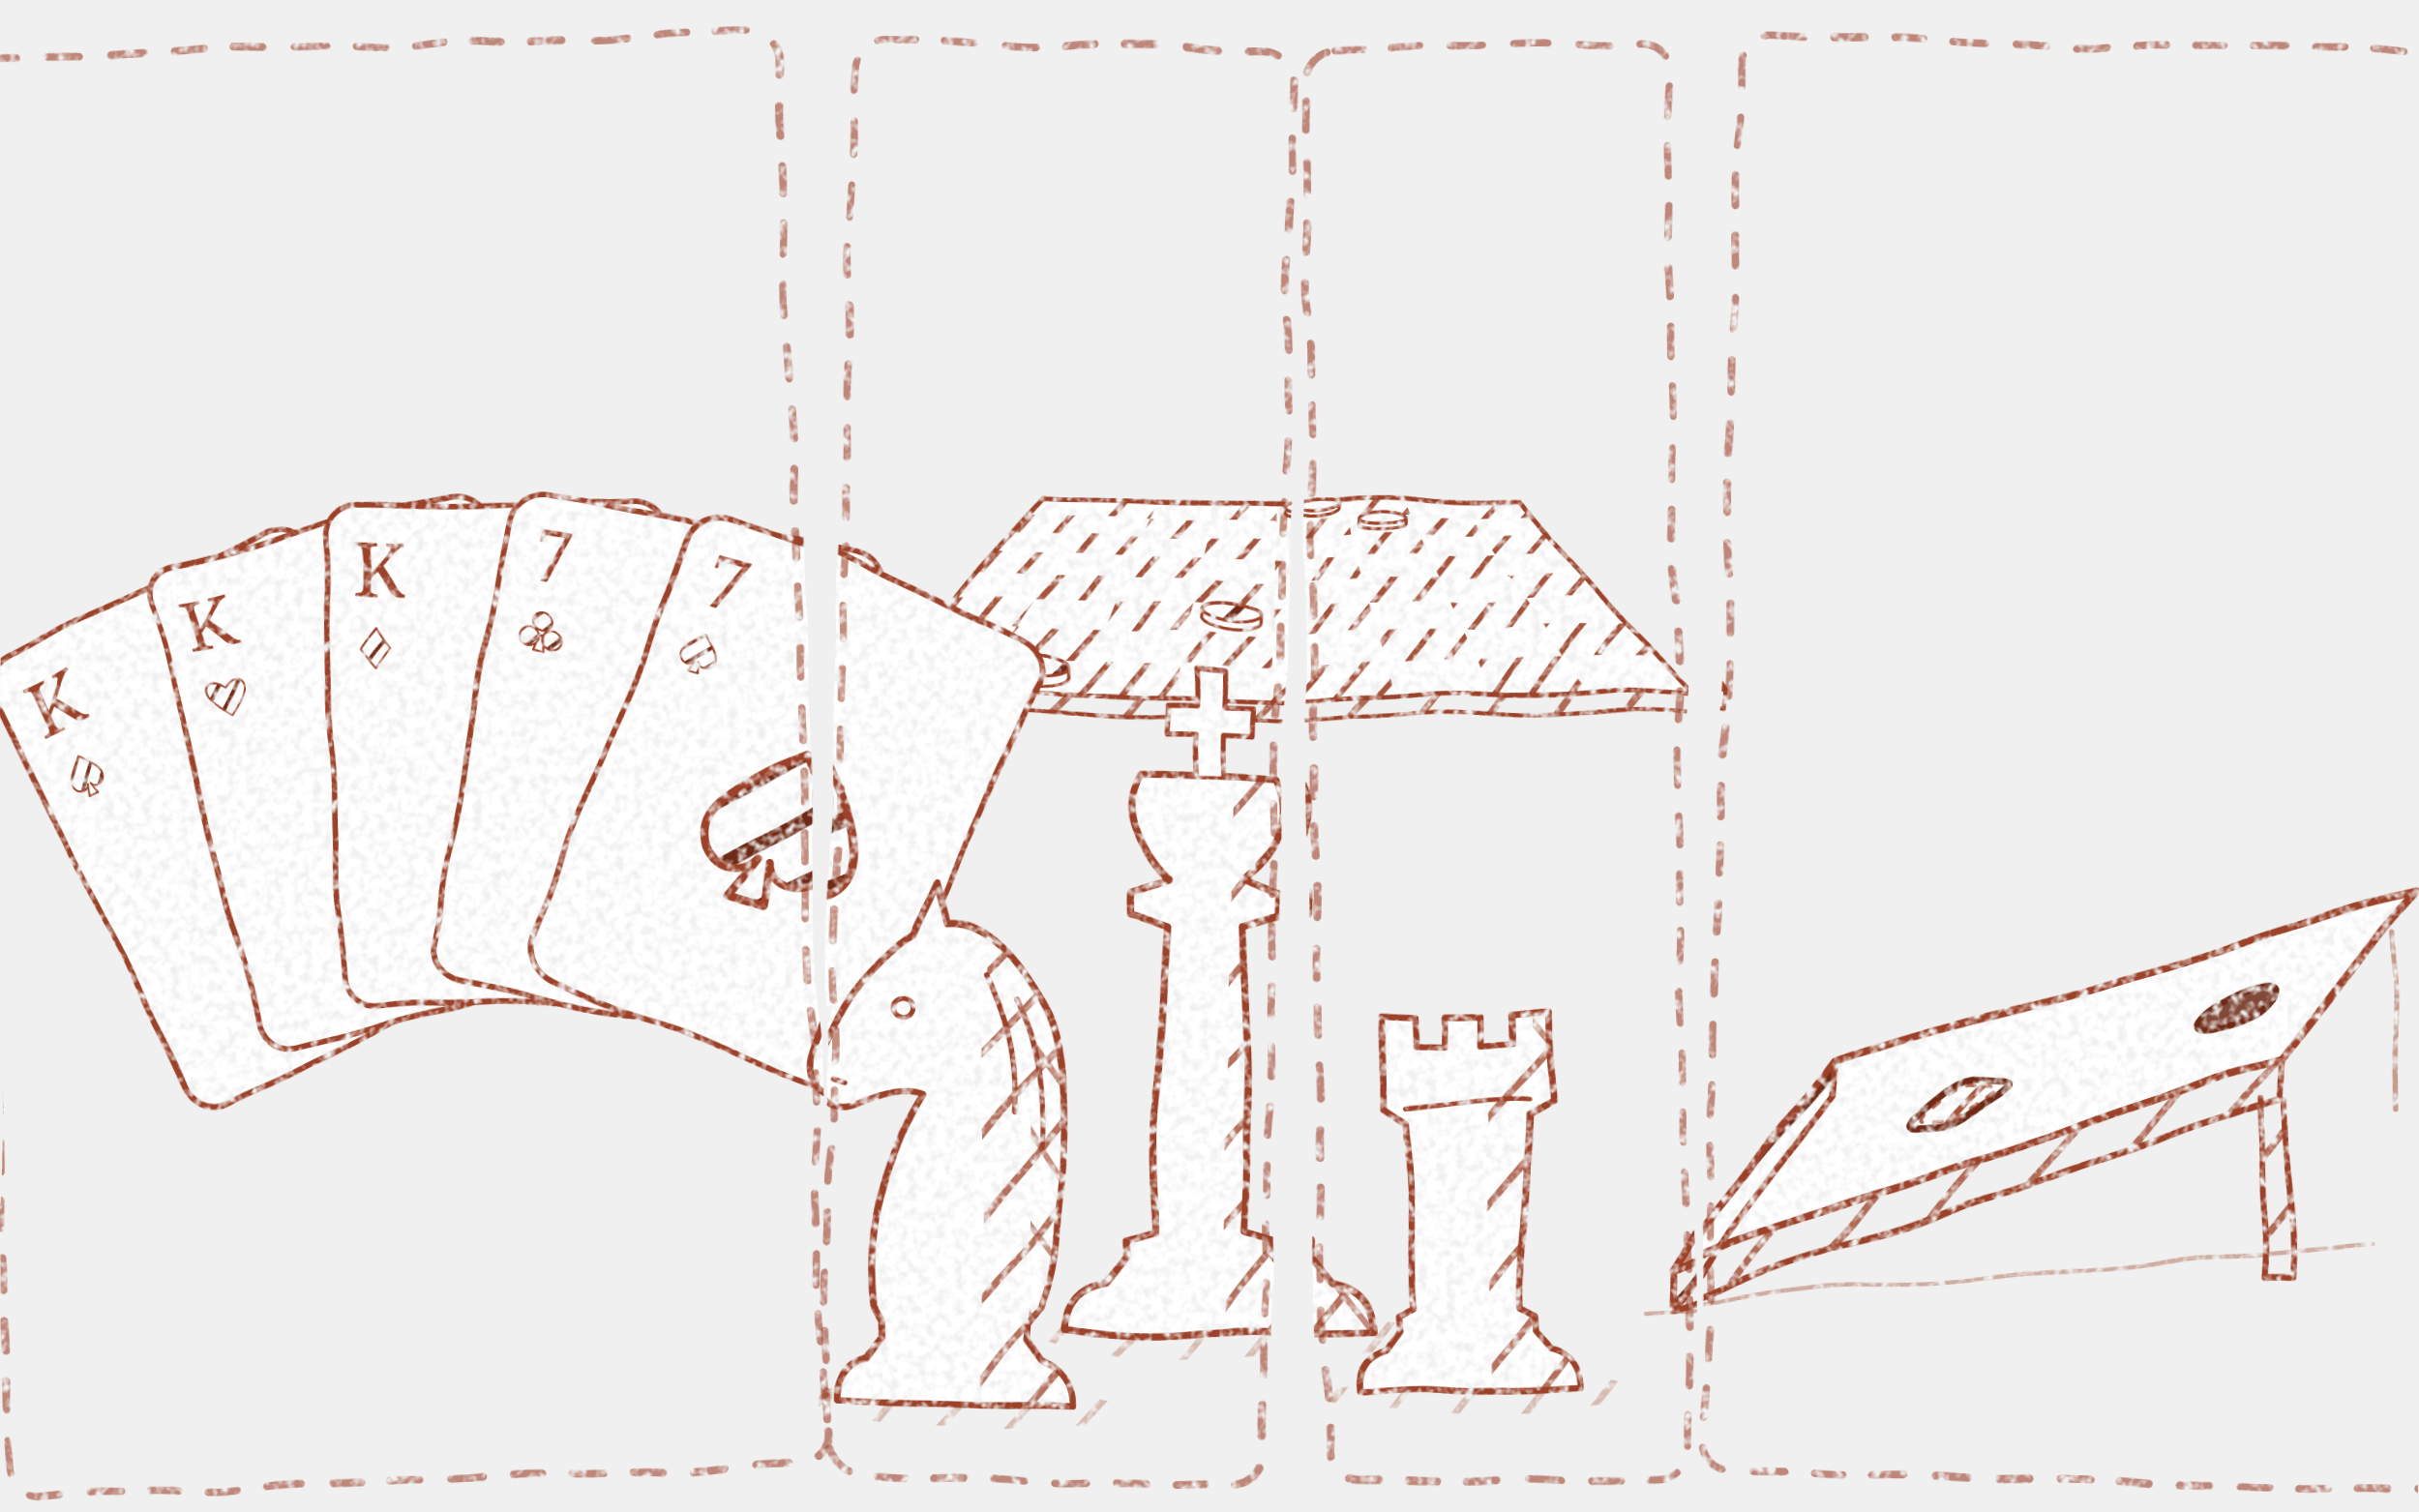
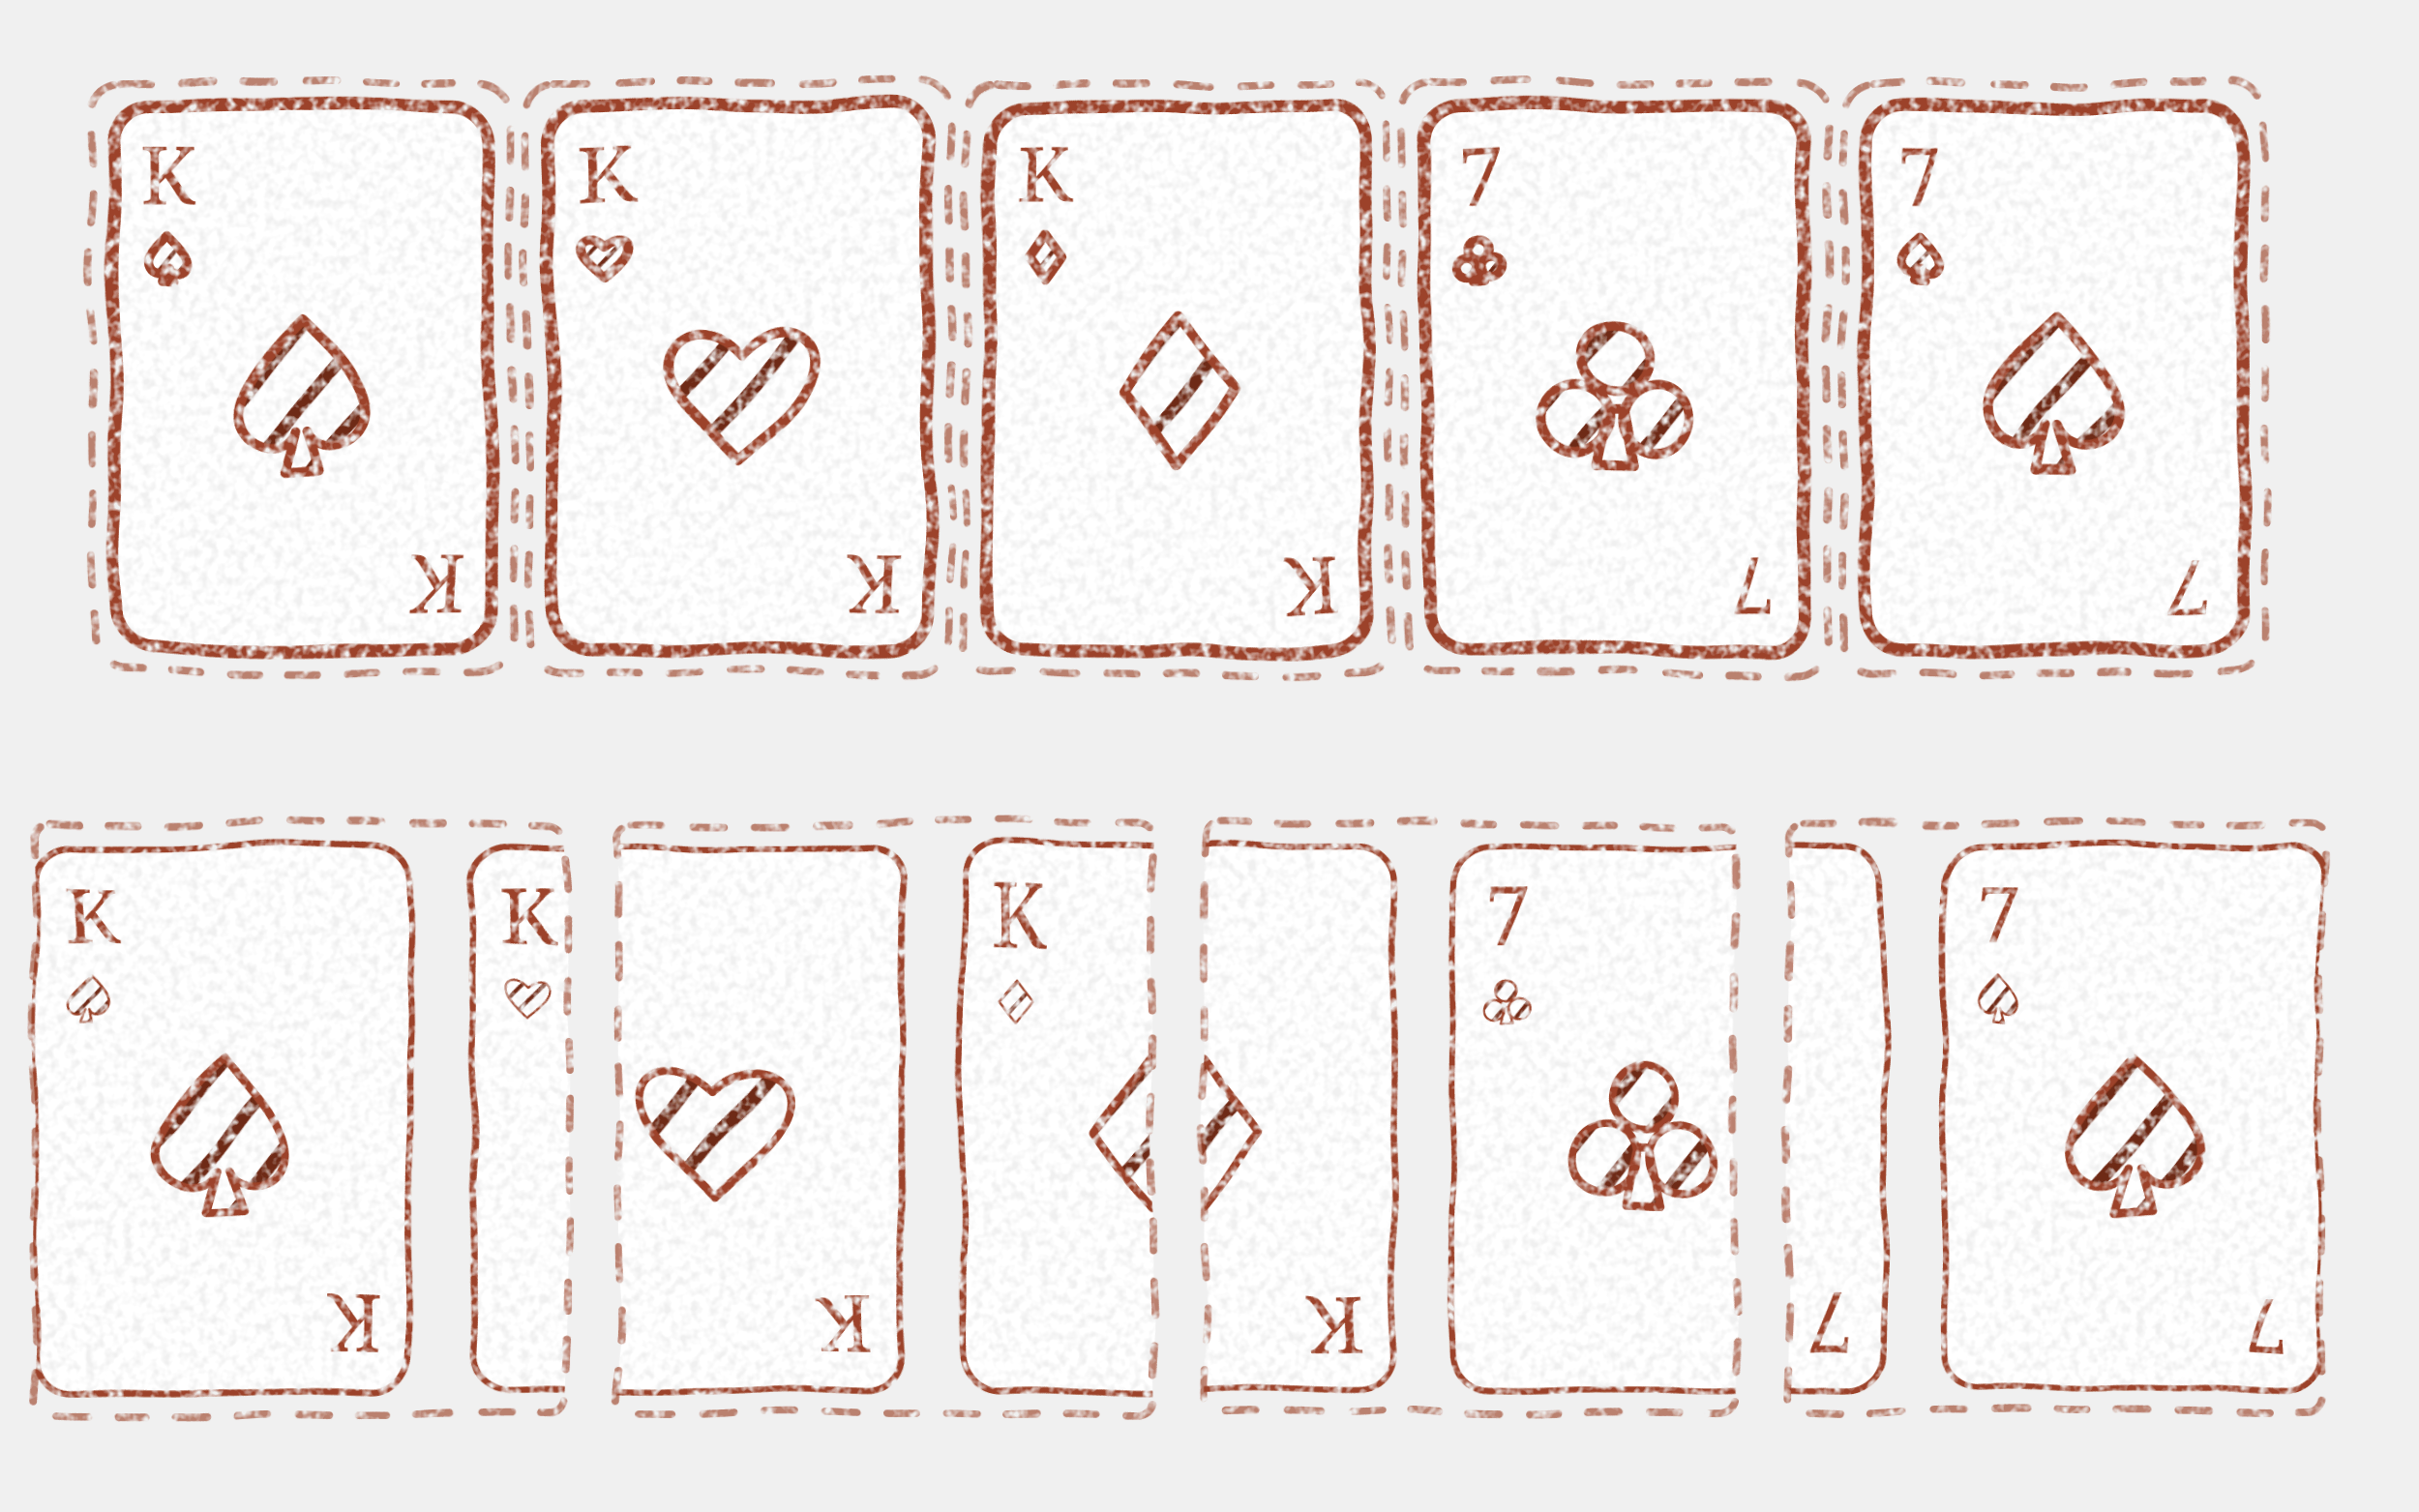
- <svg xmlns="http://www.w3.org/2000/svg" viewBox="0 0 320 200" role="img" aria-label="Sketch of cards, chess pieces, a checkerboard and a cornhole board, cut into four pieces">
+ <svg xmlns="http://www.w3.org/2000/svg" viewBox="0 0 320 200" role="img" aria-label="Sketch of a poker hand cut into chunks two ways: one card per piece, and in equal widths that cut through the cards">
  <style>.ink path, .ink rect, .ink ellipse, .ink polygon, .ink circle { vector-effect: non-scaling-stroke; }</style>
  <defs>
    <filter id="crayon" x="-5%" y="-5%" width="110%" height="110%">
      <feTurbulence type="fractalNoise" baseFrequency="0.05" numOctaves="2" seed="4" result="wob" />
      <feDisplacementMap in="SourceGraphic" in2="wob" scale="2.2" xChannelSelector="R" yChannelSelector="G" result="moved" />
      <feTurbulence type="fractalNoise" baseFrequency="0.8" numOctaves="2" seed="9" result="grain" />
      <feColorMatrix in="grain" type="matrix" values="0 0 0 0 0  0 0 0 0 0  0 0 0 0 0  -3 0 0 0 2.3" result="tooth" />
      <feComposite in="moved" in2="tooth" operator="in" />
    </filter>
-     <pattern id="h-light-42" width="7" height="7" patternUnits="userSpaceOnUse" patternTransform="rotate(40) scale(2.381)">
-       <line x1="0" y1="0" x2="0" y2="7" stroke="#9c4329" stroke-width="1.8" opacity="0.75" />
-     </pattern>
-     <pattern id="h-fine-42" width="4" height="4" patternUnits="userSpaceOnUse" patternTransform="rotate(40) scale(2.381)">
-       <line x1="0" y1="0" x2="0" y2="4" stroke="#9c4329" stroke-width="1.5" opacity="0.9" />
-     </pattern>
-     <pattern id="h-tight-42" width="4" height="4" patternUnits="userSpaceOnUse" patternTransform="rotate(40) scale(2.381)">
+     <pattern id="h-tight-48" width="4" height="4" patternUnits="userSpaceOnUse" patternTransform="rotate(40) scale(2.0833)">
      <line x1="0" y1="0" x2="0" y2="4" stroke="#6e2a17" stroke-width="2.0" opacity="1.0" />
    </pattern>
-     <pattern id="h-tight-44" width="4" height="4" patternUnits="userSpaceOnUse" patternTransform="rotate(40) scale(2.2727)">
-       <line x1="0" y1="0" x2="0" y2="4" stroke="#6e2a17" stroke-width="2.0" opacity="1.0" />
-     </pattern>
-     <pattern id="h-light-55" width="7" height="7" patternUnits="userSpaceOnUse" patternTransform="rotate(40) scale(1.8182)">
-       <line x1="0" y1="0" x2="0" y2="7" stroke="#9c4329" stroke-width="1.8" opacity="0.75" />
-     </pattern>
-     <pattern id="h-cross-55" width="7" height="7" patternUnits="userSpaceOnUse" patternTransform="rotate(-35) scale(1.8182)">
-       <line x1="0" y1="0" x2="0" y2="7" stroke="#9c4329" stroke-width="1.6" opacity="0.6" />
-     </pattern>
-     <pattern id="h-light-52" width="7" height="7" patternUnits="userSpaceOnUse" patternTransform="rotate(40) scale(1.9231)">
-       <line x1="0" y1="0" x2="0" y2="7" stroke="#9c4329" stroke-width="1.8" opacity="0.75" />
-     </pattern>
-     <pattern id="h-cross-52" width="7" height="7" patternUnits="userSpaceOnUse" patternTransform="rotate(-35) scale(1.9231)">
-       <line x1="0" y1="0" x2="0" y2="7" stroke="#9c4329" stroke-width="1.6" opacity="0.6" />
-     </pattern>
-     <pattern id="h-light-50" width="7" height="7" patternUnits="userSpaceOnUse" patternTransform="rotate(40) scale(2)">
-       <line x1="0" y1="0" x2="0" y2="7" stroke="#9c4329" stroke-width="1.8" opacity="0.75" />
-     </pattern>
-     <pattern id="h-cross-50" width="7" height="7" patternUnits="userSpaceOnUse" patternTransform="rotate(-35) scale(2)">
-       <line x1="0" y1="0" x2="0" y2="7" stroke="#9c4329" stroke-width="1.6" opacity="0.6" />
-     </pattern>
-     <pattern id="h-tight-55" width="4" height="4" patternUnits="userSpaceOnUse" patternTransform="rotate(40) scale(1.8182)">
-       <line x1="0" y1="0" x2="0" y2="4" stroke="#6e2a17" stroke-width="2.0" opacity="1.0" />
-     </pattern>
-     <pattern id="h-fine-55" width="4" height="4" patternUnits="userSpaceOnUse" patternTransform="rotate(40) scale(1.8182)">
-       <line x1="0" y1="0" x2="0" y2="4" stroke="#9c4329" stroke-width="1.5" opacity="0.9" />
-     </pattern>
-     <g id="scene">
-       <g transform="translate(168 92) scale(0.42)">
-         <path d="M-125 0 L-125 6 L125 6 L125 0" fill="url(#h-light-42)" stroke-width="1.3" />
-         <path d="M-125 0 L125 0 L72 -62 L-72 -62 Z" fill="#fff" stroke-width="1.5" />
-         <path d="M-125.0 -0.0 L-93.8 -0.0 L-86.5 -11.2 L-115.4 -11.2 Z M-62.5 -0.0 L-31.2 -0.0 L-28.8 -11.2 L-57.7 -11.2 Z M0.0 -0.0 L31.2 -0.0 L28.8 -11.2 L0.0 -11.2 Z M62.5 -0.0 L93.8 -0.0 L86.5 -11.2 L57.7 -11.2 Z M-86.5 -11.2 L-57.7 -11.2 L-53.5 -21.1 L-80.2 -21.1 Z M-28.8 -11.2 L0.0 -11.2 L0.0 -21.1 L-26.7 -21.1 Z M28.8 -11.2 L57.7 -11.2 L53.5 -21.1 L26.7 -21.1 Z M86.5 -11.2 L115.4 -11.2 L106.9 -21.1 L80.2 -21.1 Z M-106.9 -21.1 L-80.2 -21.1 L-74.6 -29.9 L-99.5 -29.9 Z M-53.5 -21.1 L-26.7 -21.1 L-24.9 -29.9 L-49.7 -29.9 Z M0.0 -21.1 L26.7 -21.1 L24.9 -29.9 L0.0 -29.9 Z M53.5 -21.1 L80.2 -21.1 L74.6 -29.9 L49.7 -29.9 Z M-74.6 -29.9 L-49.7 -29.9 L-46.4 -37.7 L-69.6 -37.7 Z M-24.9 -29.9 L0.0 -29.9 L0.0 -37.7 L-23.2 -37.7 Z M24.9 -29.9 L49.7 -29.9 L46.4 -37.7 L23.2 -37.7 Z M74.6 -29.9 L99.5 -29.9 L92.8 -37.7 L69.6 -37.7 Z M-92.8 -37.7 L-69.6 -37.7 L-65.1 -44.7 L-86.8 -44.7 Z M-46.4 -37.7 L-23.2 -37.7 L-21.7 -44.7 L-43.4 -44.7 Z M0.0 -37.7 L23.2 -37.7 L21.7 -44.7 L0.0 -44.7 Z M46.4 -37.7 L69.6 -37.7 L65.1 -44.7 L43.4 -44.7 Z M-65.1 -44.7 L-43.4 -44.7 L-40.7 -51.0 L-61.0 -51.0 Z M-21.7 -44.7 L0.0 -44.7 L0.0 -51.0 L-20.3 -51.0 Z M21.7 -44.7 L43.4 -44.7 L40.7 -51.0 L20.3 -51.0 Z M65.1 -44.7 L86.8 -44.7 L81.4 -51.0 L61.0 -51.0 Z M-81.4 -51.0 L-61.0 -51.0 L-57.4 -56.8 L-76.5 -56.8 Z M-40.7 -51.0 L-20.3 -51.0 L-19.1 -56.8 L-38.2 -56.8 Z M0.0 -51.0 L20.3 -51.0 L19.1 -56.8 L0.0 -56.8 Z M40.7 -51.0 L61.0 -51.0 L57.4 -56.8 L38.2 -56.8 Z M-57.4 -56.8 L-38.2 -56.8 L-36.0 -62.0 L-54.0 -62.0 Z M-19.1 -56.8 L0.0 -56.8 L0.0 -62.0 L-18.0 -62.0 Z M19.1 -56.8 L38.2 -56.8 L36.0 -62.0 L18.0 -62.0 Z M57.4 -56.8 L76.5 -56.8 L72.0 -62.0 L54.0 -62.0 Z" fill="url(#h-fine-42)" stroke="none" />
-         <path d="M-85.9 -5.6 L-85.9 -9.0 A10.8 3.6 0 0 1 -64.3 -9.0 L-64.3 -5.6 A10.8 3.6 0 0 1 -85.9 -5.6 Z" fill="#fff" stroke-width="1" />
-         <ellipse cx="-75.1" cy="-9.0" rx="10.8" ry="3.6" fill="url(#h-tight-42)" stroke-width="1" />
-         <path d="M-107.3 -16.2 L-107.3 -19.1 A10.0 3.2 0 0 1 -87.3 -19.1 L-87.3 -16.2 A10.0 3.2 0 0 1 -107.3 -16.2 Z" fill="#fff" stroke-width="1" />
-         <ellipse cx="-97.3" cy="-19.1" rx="10.0" ry="3.2" fill="url(#h-tight-42)" stroke-width="1" />
-         <path d="M-22.2 -25.5 L-22.2 -28.1 A9.3 2.8 0 0 1 -3.6 -28.1 L-3.6 -25.5 A9.3 2.8 0 0 1 -22.2 -25.5 Z" fill="#fff" stroke-width="1" />
-         <ellipse cx="-12.9" cy="-28.1" rx="9.3" ry="2.8" fill="url(#h-tight-42)" stroke-width="1" />
-         <path d="M22.5 -53.9 L22.5 -55.6 A7.1 1.8 0 0 1 36.7 -55.6 L36.7 -53.9 A7.1 1.8 0 0 1 22.5 -53.9 Z" fill="#fff" stroke-width="1" />
-         <ellipse cx="29.6" cy="-55.6" rx="7.1" ry="1.8" fill="#fff" stroke-width="1" />
-         <path d="M2.6 -59.4 L2.6 -61.0 A6.7 1.7 0 0 1 16.0 -61.0 L16.0 -59.4 A6.7 1.7 0 0 1 2.6 -59.4 Z" fill="#fff" stroke-width="1" />
-         <ellipse cx="9.3" cy="-61.0" rx="6.7" ry="1.7" fill="#fff" stroke-width="1" />
+     <g id="row">
+       <g transform="translate(15.0 0) scale(0.48)">
+         <rect x="0" y="0" width="104" height="150" rx="10" fill="#fff" stroke-width="1.7" />
+         <text x="15" y="27" text-anchor="middle" font-family="Georgia, serif" font-size="22" fill="#9c4329" stroke="none">K</text>
+         <path d="M0 -12 C -9 -3, -13 2, -9 7 C -6 10, -2 9, -1 6 L -3 13 L 3 13 L 1 6 C 2 9, 6 10, 9 7 C 13 2, 9 -3, 0 -12 Z" transform="translate(15 42) scale(0.5)" fill="url(#h-tight-48)" stroke-width="1.2" />
+         <path d="M0 -12 C -9 -3, -13 2, -9 7 C -6 10, -2 9, -1 6 L -3 13 L 3 13 L 1 6 C 2 9, 6 10, 9 7 C 13 2, 9 -3, 0 -12 Z" transform="translate(52.0 79.0) scale(1.7)" fill="url(#h-tight-48)" stroke-width="1.3" />
+         <text x="89" y="138" text-anchor="middle" font-family="Georgia, serif" font-size="22" fill="#9c4329" stroke="none" transform="rotate(180 89 131)">K</text>
      </g>
-       <g transform="translate(70 186) scale(0.44)">
-         <g transform="rotate(-24.0)">
-           <rect x="-52.0" y="-270" width="104" height="150" rx="10" fill="#fff" stroke-width="1.7" />
-           <text x="-37.0" y="-243" text-anchor="middle" font-family="Georgia, serif" font-size="22" fill="#9c4329" stroke="none">K</text>
-           <path d="M0 -12 C -9 -3, -13 2, -9 7 C -6 10, -2 9, -1 6 L -3 13 L 3 13 L 1 6 C 2 9, 6 10, 9 7 C 13 2, 9 -3, 0 -12 Z" transform="translate(-37.0 -228) scale(0.5)" fill="url(#h-tight-44)" stroke-width="1.2" />
-           <path d="M47.0 -262 L47.0 -128" stroke="#9c4329" stroke-width="3" opacity="0.18" />
-         </g>
-         <g transform="rotate(-12.0)">
-           <rect x="-52.0" y="-270" width="104" height="150" rx="10" fill="#fff" stroke-width="1.7" />
-           <text x="-37.0" y="-243" text-anchor="middle" font-family="Georgia, serif" font-size="22" fill="#9c4329" stroke="none">K</text>
-           <path d="M0 11 C -6 5, -12 0, -12 -5 C -12 -10, -6 -12, 0 -6 C 6 -12, 12 -10, 12 -5 C 12 0, 6 5, 0 11 Z" transform="translate(-37.0 -228) scale(0.5)" fill="url(#h-tight-44)" stroke-width="1.2" />
-           <path d="M47.0 -262 L47.0 -128" stroke="#9c4329" stroke-width="3" opacity="0.18" />
-         </g>
-         <g transform="rotate(0.0)">
-           <rect x="-52.0" y="-270" width="104" height="150" rx="10" fill="#fff" stroke-width="1.7" />
-           <text x="-37.0" y="-243" text-anchor="middle" font-family="Georgia, serif" font-size="22" fill="#9c4329" stroke="none">K</text>
-           <path d="M0 -12 L 9 0 L 0 12 L -9 0 Z" transform="translate(-37.0 -228) scale(0.5)" fill="url(#h-tight-44)" stroke-width="1.2" />
-           <path d="M47.0 -262 L47.0 -128" stroke="#9c4329" stroke-width="3" opacity="0.18" />
-         </g>
-         <g transform="rotate(12.0)">
-           <rect x="-52.0" y="-270" width="104" height="150" rx="10" fill="#fff" stroke-width="1.7" />
-           <text x="-37.0" y="-243" text-anchor="middle" font-family="Georgia, serif" font-size="22" fill="#9c4329" stroke="none">7</text>
-           <path d="M-1 3 L -3 12 L 3 12 L 1 3 Z M0 -11 a5.5 5.5 0 1 0 0.01 0 Z M-6.5 -1 a5.5 5.5 0 1 0 0.01 0 Z M6.5 -1 a5.5 5.5 0 1 0 0.01 0 Z" transform="translate(-37.0 -228) scale(0.5)" fill="url(#h-tight-44)" stroke-width="1.2" />
-           <path d="M47.0 -262 L47.0 -128" stroke="#9c4329" stroke-width="3" opacity="0.18" />
-         </g>
-         <g transform="rotate(24.0)">
-           <rect x="-52.0" y="-270" width="104" height="150" rx="10" fill="#fff" stroke-width="1.7" />
-           <text x="-37.0" y="-243" text-anchor="middle" font-family="Georgia, serif" font-size="22" fill="#9c4329" stroke="none">7</text>
-           <path d="M0 -12 C -9 -3, -13 2, -9 7 C -6 10, -2 9, -1 6 L -3 13 L 3 13 L 1 6 C 2 9, 6 10, 9 7 C 13 2, 9 -3, 0 -12 Z" transform="translate(-37.0 -228) scale(0.5)" fill="url(#h-tight-44)" stroke-width="1.2" />
-           <path d="M0 -12 C -9 -3, -13 2, -9 7 C -6 10, -2 9, -1 6 L -3 13 L 3 13 L 1 6 C 2 9, 6 10, 9 7 C 13 2, 9 -3, 0 -12 Z" transform="translate(4 -189.0) scale(1.9)" fill="url(#h-tight-44)" stroke-width="1.3" />
-         </g>
+       <g transform="translate(72.92 0) scale(0.48)">
+         <rect x="0" y="0" width="104" height="150" rx="10" fill="#fff" stroke-width="1.7" />
+         <text x="15" y="27" text-anchor="middle" font-family="Georgia, serif" font-size="22" fill="#9c4329" stroke="none">K</text>
+         <path d="M0 11 C -6 5, -12 0, -12 -5 C -12 -10, -6 -12, 0 -6 C 6 -12, 12 -10, 12 -5 C 12 0, 6 5, 0 11 Z" transform="translate(15 42) scale(0.5)" fill="url(#h-tight-48)" stroke-width="1.2" />
+         <path d="M0 11 C -6 5, -12 0, -12 -5 C -12 -10, -6 -12, 0 -6 C 6 -12, 12 -10, 12 -5 C 12 0, 6 5, 0 11 Z" transform="translate(52.0 79.0) scale(1.7)" fill="url(#h-tight-48)" stroke-width="1.3" />
+         <text x="89" y="138" text-anchor="middle" font-family="Georgia, serif" font-size="22" fill="#9c4329" stroke="none" transform="rotate(180 89 131)">K</text>
      </g>
-       <g transform="translate(160 176) scale(0.55)">
-         <clipPath id="clip1">
-           <path d="M -32 0 L 32 0 C 32 -8, 28 -11, 23 -12 L 18 -18 L 18 -22 L 11 -24 C 12 -55, 10 -82, 9 -98 L 18 -101 L 18 -106 L 9 -109 C 18 -116, 21 -126, 17 -134 L -17 -134 C -21 -126, -18 -116, -9 -109 L -18 -106 L -18 -101 L -9 -98 C -10 -82, -12 -55, -11 -24 L -18 -22 L -18 -18 L -23 -12 C -28 -11, -32 -8, -32 0 Z" />
-         </clipPath>
-         <ellipse cx="4" cy="1" rx="44" ry="5" fill="url(#h-light-55)" stroke="none" opacity="0.4" />
-         <path d="M -32 0 L 32 0 C 32 -8, 28 -11, 23 -12 L 18 -18 L 18 -22 L 11 -24 C 12 -55, 10 -82, 9 -98 L 18 -101 L 18 -106 L 9 -109 C 18 -116, 21 -126, 17 -134 L -17 -134 C -21 -126, -18 -116, -9 -109 L -18 -106 L -18 -101 L -9 -98 C -10 -82, -12 -55, -11 -24 L -18 -22 L -18 -18 L -23 -12 C -28 -11, -32 -8, -32 0 Z" fill="#fff" stroke="none" />
-         <rect x="6" y="-170" width="40" height="175" fill="url(#h-light-55)" clip-path="url(#clip1)" stroke="none" />
-         <rect x="18" y="-170" width="30" height="175" fill="url(#h-cross-55)" clip-path="url(#clip1)" stroke="none" />
-         <path d="M -32 0 L 32 0 C 32 -8, 28 -11, 23 -12 L 18 -18 L 18 -22 L 11 -24 C 12 -55, 10 -82, 9 -98 L 18 -101 L 18 -106 L 9 -109 C 18 -116, 21 -126, 17 -134 L -17 -134 C -21 -126, -18 -116, -9 -109 L -18 -106 L -18 -101 L -9 -98 C -10 -82, -12 -55, -11 -24 L -18 -22 L -18 -18 L -23 -12 C -28 -11, -32 -8, -32 0 Z" stroke-width="1.7" />
-         <path d="M -3.5 -134 L -3.5 -144 L -11 -144 L -11 -151 L -3.5 -151 L -3.5 -160 L 3.5 -160 L 3.5 -151 L 11 -151 L 11 -144 L 3.5 -144 L 3.5 -134" stroke-width="1.3" fill="#fff" />
+       <g transform="translate(130.84 0) scale(0.48)">
+         <rect x="0" y="0" width="104" height="150" rx="10" fill="#fff" stroke-width="1.7" />
+         <text x="15" y="27" text-anchor="middle" font-family="Georgia, serif" font-size="22" fill="#9c4329" stroke="none">K</text>
+         <path d="M0 -12 L 9 0 L 0 12 L -9 0 Z" transform="translate(15 42) scale(0.5)" fill="url(#h-tight-48)" stroke-width="1.2" />
+         <path d="M0 -12 L 9 0 L 0 12 L -9 0 Z" transform="translate(52.0 79.0) scale(1.7)" fill="url(#h-tight-48)" stroke-width="1.3" />
+         <text x="89" y="138" text-anchor="middle" font-family="Georgia, serif" font-size="22" fill="#9c4329" stroke="none" transform="rotate(180 89 131)">K</text>
      </g>
-       <g transform="translate(128 186) scale(0.52)">
-         <clipPath id="clip2">
-           <path d="M -30 0 L 30 0 C 30 -7, 26 -10, 22 -11 L 18 -16 L 18 -20 L 21 -24 C 27 -50, 30 -80, 22 -100 C 16 -114, 5 -123, -5 -122 L -8 -132 L -13 -119 C -23 -113, -32 -99, -37 -87 C -40 -80, -35 -73, -28 -75 C -22 -77, -15 -80, -9 -78 C -17 -66, -23 -46, -20 -24 L -18 -20 L -18 -16 L -22 -11 C -26 -10, -30 -7, -30 0 Z" />
-         </clipPath>
-         <ellipse cx="4" cy="1" rx="44" ry="5" fill="url(#h-light-52)" stroke="none" opacity="0.4" />
-         <path d="M -30 0 L 30 0 C 30 -7, 26 -10, 22 -11 L 18 -16 L 18 -20 L 21 -24 C 27 -50, 30 -80, 22 -100 C 16 -114, 5 -123, -5 -122 L -8 -132 L -13 -119 C -23 -113, -32 -99, -37 -87 C -40 -80, -35 -73, -28 -75 C -22 -77, -15 -80, -9 -78 C -17 -66, -23 -46, -20 -24 L -18 -20 L -18 -16 L -22 -11 C -26 -10, -30 -7, -30 0 Z" fill="#fff" stroke="none" />
-         <rect x="6" y="-170" width="40" height="175" fill="url(#h-light-52)" clip-path="url(#clip2)" stroke="none" />
-         <rect x="18" y="-170" width="30" height="175" fill="url(#h-cross-52)" clip-path="url(#clip2)" stroke="none" />
-         <path d="M -30 0 L 30 0 C 30 -7, 26 -10, 22 -11 L 18 -16 L 18 -20 L 21 -24 C 27 -50, 30 -80, 22 -100 C 16 -114, 5 -123, -5 -122 L -8 -132 L -13 -119 C -23 -113, -32 -99, -37 -87 C -40 -80, -35 -73, -28 -75 C -22 -77, -15 -80, -9 -78 C -17 -66, -23 -46, -20 -24 L -18 -20 L -18 -16 L -22 -11 C -26 -10, -30 -7, -30 0 Z" stroke-width="1.7" />
-         <path d="M 14 -104 C 20 -92, 22 -80, 21 -66 M 6 -110 C 13 -98, 15 -86, 14 -74 M -15 -101 m -2.5 0 a 2.5 2.5 0 1 0 5 0 a 2.5 2.5 0 1 0 -5 0 M -33 -82 l 3 1" stroke-width="1.3" fill="none" />
+       <g transform="translate(188.76 0) scale(0.48)">
+         <rect x="0" y="0" width="104" height="150" rx="10" fill="#fff" stroke-width="1.7" />
+         <text x="15" y="27" text-anchor="middle" font-family="Georgia, serif" font-size="22" fill="#9c4329" stroke="none">7</text>
+         <path d="M-1 3 L -3 12 L 3 12 L 1 3 Z M0 -11 a5.5 5.5 0 1 0 0.01 0 Z M-6.5 -1 a5.5 5.5 0 1 0 0.01 0 Z M6.5 -1 a5.5 5.5 0 1 0 0.01 0 Z" transform="translate(15 42) scale(0.5)" fill="url(#h-tight-48)" stroke-width="1.2" />
+         <path d="M-1 3 L -3 12 L 3 12 L 1 3 Z M0 -11 a5.5 5.5 0 1 0 0.01 0 Z M-6.5 -1 a5.5 5.5 0 1 0 0.01 0 Z M6.5 -1 a5.5 5.5 0 1 0 0.01 0 Z" transform="translate(52.0 79.0) scale(1.7)" fill="url(#h-tight-48)" stroke-width="1.3" />
+         <text x="89" y="138" text-anchor="middle" font-family="Georgia, serif" font-size="22" fill="#9c4329" stroke="none" transform="rotate(180 89 131)">7</text>
      </g>
-       <g transform="translate(190 184) scale(0.5)">
-         <clipPath id="clip3">
-           <path d="M -30 0 L 30 0 C 30 -7, 26 -10, 22 -11 L 18 -16 L 18 -20 L 14 -22 L 16 -72 L 22 -76 L 22 -100 L 13 -100 L 13 -92 L 5 -92 L 5 -100 L -5 -100 L -5 -92 L -13 -92 L -13 -100 L -22 -100 L -22 -76 L -16 -72 L -14 -22 L -18 -20 L -18 -16 L -22 -11 C -26 -10, -30 -7, -30 0 Z" />
-         </clipPath>
-         <ellipse cx="4" cy="1" rx="44" ry="5" fill="url(#h-light-50)" stroke="none" opacity="0.4" />
-         <path d="M -30 0 L 30 0 C 30 -7, 26 -10, 22 -11 L 18 -16 L 18 -20 L 14 -22 L 16 -72 L 22 -76 L 22 -100 L 13 -100 L 13 -92 L 5 -92 L 5 -100 L -5 -100 L -5 -92 L -13 -92 L -13 -100 L -22 -100 L -22 -76 L -16 -72 L -14 -22 L -18 -20 L -18 -16 L -22 -11 C -26 -10, -30 -7, -30 0 Z" fill="#fff" stroke="none" />
-         <rect x="6" y="-170" width="40" height="175" fill="url(#h-light-50)" clip-path="url(#clip3)" stroke="none" />
-         <rect x="18" y="-170" width="30" height="175" fill="url(#h-cross-50)" clip-path="url(#clip3)" stroke="none" />
-         <path d="M -30 0 L 30 0 C 30 -7, 26 -10, 22 -11 L 18 -16 L 18 -20 L 14 -22 L 16 -72 L 22 -76 L 22 -100 L 13 -100 L 13 -92 L 5 -92 L 5 -100 L -5 -100 L -5 -92 L -13 -92 L -13 -100 L -22 -100 L -22 -76 L -16 -72 L -14 -22 L -18 -20 L -18 -16 L -22 -11 C -26 -10, -30 -7, -30 0 Z" stroke-width="1.7" />
-         <path d="M -16 -76 L 16 -76" stroke-width="1.3" fill="none" />
-       </g>
-       <g transform="translate(262 168) scale(0.55)">
-         <path d="M-88.0 11.0 L85.0 -8.0" stroke-width="1" opacity="0.4" />
-         <path d="M87.6 -82.8 L89.6 -40.8" stroke-width="1.2" opacity="0.5" />
-         <path d="M-82.0 0.0 L62.0 -52.0 L92.6 -92.8 L-46.0 -48.0 Z" fill="#fff" stroke-width="1.8" />
-         <path d="M-82.0 0.0 L62.0 -52.0 L62.0 -42.0 L-82.0 10.0 Z" fill="url(#h-light-55)" stroke-width="1.6" />
-         <path d="M-82.0 0.0 L-46.0 -48.0 L-46.0 -40.0 L-82.0 10.0 Z" fill="url(#h-tight-55)" stroke-width="1.5" />
-         <path d="M57.0 -42.0 L59.0 0.0 L66.0 0.0 L63.0 -42.0" fill="url(#h-light-55)" stroke-width="1.5" />
-         <path d="M54.8 -68.6 L56.2 -69.0 L57.5 -69.3 L58.6 -69.4 L59.5 -69.3 L60.1 -69.0 L60.4 -68.6 L60.4 -68.0 L60.2 -67.2 L59.6 -66.3 L58.8 -65.4 L57.8 -64.4 L56.5 -63.3 L55.1 -62.3 L53.5 -61.3 L51.8 -60.3 L50.1 -59.4 L48.5 -58.7 L46.9 -58.1 L45.4 -57.6 L44.1 -57.3 L43.0 -57.2 L42.1 -57.3 L41.5 -57.6 L41.2 -58.0 L41.1 -58.7 L41.4 -59.4 L42.0 -60.3 L42.8 -61.3 L43.9 -62.3 L45.2 -63.4 L46.6 -64.4 L48.2 -65.4 L49.8 -66.4 L51.5 -67.3 L53.2 -68.0 Z" fill="#6e2a17" fill-opacity="0.85" stroke="#6e2a17" stroke-width="1.5" />
-         <path d="M-8.0 -45.6 L-5.3 -45.9 L-4.4 -45.8 L-3.9 -45.7 L-3.6 -45.5 L-3.5 -45.2 L-3.7 -44.8 L-4.1 -44.3 L-4.7 -43.6 L-5.7 -42.6 L-8.9 -39.9 L-12.1 -37.1 L-13.4 -36.1 L-14.4 -35.3 L-15.3 -34.8 L-16.1 -34.3 L-16.9 -33.9 L-17.8 -33.6 L-18.7 -33.3 L-19.9 -33.1 L-22.8 -32.8 L-25.5 -32.6 L-26.4 -32.6 L-26.9 -32.7 L-27.2 -32.9 L-27.3 -33.2 L-27.1 -33.6 L-26.7 -34.2 L-26.1 -34.9 L-25.0 -35.9 L-21.8 -38.7 L-18.6 -41.5 L-17.3 -42.5 L-16.3 -43.2 L-15.4 -43.8 L-14.6 -44.3 L-13.8 -44.6 L-12.9 -44.9 L-12.0 -45.2 L-10.9 -45.4 Z" fill="url(#h-fine-55)" stroke="#6e2a17" stroke-width="1.6" />
-         <path d="M-9.7 -44.2 L-7.6 -44.3 L-6.9 -44.3 L-6.5 -44.2 L-6.3 -44.1 L-6.3 -43.8 L-6.4 -43.5 L-6.7 -43.1 L-7.2 -42.6 L-8.0 -41.8 L-10.4 -39.7 L-12.9 -37.6 L-13.8 -36.8 L-14.6 -36.2 L-15.3 -35.8 L-15.9 -35.4 L-16.6 -35.1 L-17.2 -34.9 L-18.0 -34.7 L-18.8 -34.6 L-21.0 -34.3 L-23.2 -34.1 L-23.8 -34.1 L-24.2 -34.2 L-24.4 -34.4 L-24.5 -34.6 L-24.4 -34.9 L-24.1 -35.4 L-23.6 -35.9 L-22.8 -36.7 L-20.3 -38.8 L-17.9 -41.0 L-16.9 -41.7 L-16.1 -42.3 L-15.4 -42.7 L-14.8 -43.1 L-14.1 -43.4 L-13.5 -43.6 L-12.8 -43.8 L-11.9 -43.9 Z" stroke-width="0.9" stroke-dasharray="2 3" opacity="0.8" />
+       <g transform="translate(246.68 0) scale(0.48)">
+         <rect x="0" y="0" width="104" height="150" rx="10" fill="#fff" stroke-width="1.7" />
+         <text x="15" y="27" text-anchor="middle" font-family="Georgia, serif" font-size="22" fill="#9c4329" stroke="none">7</text>
+         <path d="M0 -12 C -9 -3, -13 2, -9 7 C -6 10, -2 9, -1 6 L -3 13 L 3 13 L 1 6 C 2 9, 6 10, 9 7 C 13 2, 9 -3, 0 -12 Z" transform="translate(15 42) scale(0.5)" fill="url(#h-tight-48)" stroke-width="1.2" />
+         <path d="M0 -12 C -9 -3, -13 2, -9 7 C -6 10, -2 9, -1 6 L -3 13 L 3 13 L 1 6 C 2 9, 6 10, 9 7 C 13 2, 9 -3, 0 -12 Z" transform="translate(52.0 79.0) scale(1.7)" fill="url(#h-tight-48)" stroke-width="1.3" />
+         <text x="89" y="138" text-anchor="middle" font-family="Georgia, serif" font-size="22" fill="#9c4329" stroke="none" transform="rotate(180 89 131)">7</text>
      </g>
    </g>
  </defs>
  <g class="ink" filter="url(#crayon)" fill="none" stroke="#9c4329" stroke-linecap="round" stroke-linejoin="round">
+     <g transform="translate(15.0 14) scale(0.48)">
+       <rect x="0" y="0" width="104" height="150" rx="10" fill="#fff" stroke-width="1.7" />
+       <text x="15" y="27" text-anchor="middle" font-family="Georgia, serif" font-size="22" fill="#9c4329" stroke="none">K</text>
+       <path d="M0 -12 C -9 -3, -13 2, -9 7 C -6 10, -2 9, -1 6 L -3 13 L 3 13 L 1 6 C 2 9, 6 10, 9 7 C 13 2, 9 -3, 0 -12 Z" transform="translate(15 42) scale(0.5)" fill="url(#h-tight-48)" stroke-width="1.2" />
+       <path d="M0 -12 C -9 -3, -13 2, -9 7 C -6 10, -2 9, -1 6 L -3 13 L 3 13 L 1 6 C 2 9, 6 10, 9 7 C 13 2, 9 -3, 0 -12 Z" transform="translate(52.0 79.0) scale(1.7)" fill="url(#h-tight-48)" stroke-width="1.3" />
+       <text x="89" y="138" text-anchor="middle" font-family="Georgia, serif" font-size="22" fill="#9c4329" stroke="none" transform="rotate(180 89 131)">K</text>
+     </g>
+     <rect x="12.0" y="11" width="55.9" height="78.0" rx="4" stroke-width="1" stroke-dasharray="4 4" opacity="0.65" />
+     <g transform="translate(72.92 14) scale(0.48)">
+       <rect x="0" y="0" width="104" height="150" rx="10" fill="#fff" stroke-width="1.7" />
+       <text x="15" y="27" text-anchor="middle" font-family="Georgia, serif" font-size="22" fill="#9c4329" stroke="none">K</text>
+       <path d="M0 11 C -6 5, -12 0, -12 -5 C -12 -10, -6 -12, 0 -6 C 6 -12, 12 -10, 12 -5 C 12 0, 6 5, 0 11 Z" transform="translate(15 42) scale(0.5)" fill="url(#h-tight-48)" stroke-width="1.2" />
+       <path d="M0 11 C -6 5, -12 0, -12 -5 C -12 -10, -6 -12, 0 -6 C 6 -12, 12 -10, 12 -5 C 12 0, 6 5, 0 11 Z" transform="translate(52.0 79.0) scale(1.7)" fill="url(#h-tight-48)" stroke-width="1.3" />
+       <text x="89" y="138" text-anchor="middle" font-family="Georgia, serif" font-size="22" fill="#9c4329" stroke="none" transform="rotate(180 89 131)">K</text>
+     </g>
+     <rect x="69.9" y="11" width="55.9" height="78.0" rx="4" stroke-width="1" stroke-dasharray="4 4" opacity="0.65" />
+     <g transform="translate(130.84 14) scale(0.48)">
+       <rect x="0" y="0" width="104" height="150" rx="10" fill="#fff" stroke-width="1.7" />
+       <text x="15" y="27" text-anchor="middle" font-family="Georgia, serif" font-size="22" fill="#9c4329" stroke="none">K</text>
+       <path d="M0 -12 L 9 0 L 0 12 L -9 0 Z" transform="translate(15 42) scale(0.5)" fill="url(#h-tight-48)" stroke-width="1.2" />
+       <path d="M0 -12 L 9 0 L 0 12 L -9 0 Z" transform="translate(52.0 79.0) scale(1.7)" fill="url(#h-tight-48)" stroke-width="1.3" />
+       <text x="89" y="138" text-anchor="middle" font-family="Georgia, serif" font-size="22" fill="#9c4329" stroke="none" transform="rotate(180 89 131)">K</text>
+     </g>
+     <rect x="127.8" y="11" width="55.9" height="78.0" rx="4" stroke-width="1" stroke-dasharray="4 4" opacity="0.65" />
+     <g transform="translate(188.76 14) scale(0.48)">
+       <rect x="0" y="0" width="104" height="150" rx="10" fill="#fff" stroke-width="1.7" />
+       <text x="15" y="27" text-anchor="middle" font-family="Georgia, serif" font-size="22" fill="#9c4329" stroke="none">7</text>
+       <path d="M-1 3 L -3 12 L 3 12 L 1 3 Z M0 -11 a5.5 5.5 0 1 0 0.01 0 Z M-6.5 -1 a5.5 5.5 0 1 0 0.01 0 Z M6.5 -1 a5.5 5.5 0 1 0 0.01 0 Z" transform="translate(15 42) scale(0.5)" fill="url(#h-tight-48)" stroke-width="1.2" />
+       <path d="M-1 3 L -3 12 L 3 12 L 1 3 Z M0 -11 a5.5 5.5 0 1 0 0.01 0 Z M-6.5 -1 a5.5 5.5 0 1 0 0.01 0 Z M6.5 -1 a5.5 5.5 0 1 0 0.01 0 Z" transform="translate(52.0 79.0) scale(1.7)" fill="url(#h-tight-48)" stroke-width="1.3" />
+       <text x="89" y="138" text-anchor="middle" font-family="Georgia, serif" font-size="22" fill="#9c4329" stroke="none" transform="rotate(180 89 131)">7</text>
+     </g>
+     <rect x="185.8" y="11" width="55.9" height="78.0" rx="4" stroke-width="1" stroke-dasharray="4 4" opacity="0.65" />
+     <g transform="translate(246.68 14) scale(0.48)">
+       <rect x="0" y="0" width="104" height="150" rx="10" fill="#fff" stroke-width="1.7" />
+       <text x="15" y="27" text-anchor="middle" font-family="Georgia, serif" font-size="22" fill="#9c4329" stroke="none">7</text>
+       <path d="M0 -12 C -9 -3, -13 2, -9 7 C -6 10, -2 9, -1 6 L -3 13 L 3 13 L 1 6 C 2 9, 6 10, 9 7 C 13 2, 9 -3, 0 -12 Z" transform="translate(15 42) scale(0.5)" fill="url(#h-tight-48)" stroke-width="1.2" />
+       <path d="M0 -12 C -9 -3, -13 2, -9 7 C -6 10, -2 9, -1 6 L -3 13 L 3 13 L 1 6 C 2 9, 6 10, 9 7 C 13 2, 9 -3, 0 -12 Z" transform="translate(52.0 79.0) scale(1.7)" fill="url(#h-tight-48)" stroke-width="1.3" />
+       <text x="89" y="138" text-anchor="middle" font-family="Georgia, serif" font-size="22" fill="#9c4329" stroke="none" transform="rotate(180 89 131)">7</text>
+     </g>
+     <rect x="243.7" y="11" width="55.9" height="78.0" rx="4" stroke-width="1" stroke-dasharray="4 4" opacity="0.65" />
+     <clipPath id="cut1">
+       <rect x="15.0" y="-4" width="70.4" height="80.0" />
+     </clipPath>
+     <g transform="translate(-10.5 112)">
+       <use href="#row" clip-path="url(#cut1)" />
+       <rect x="15.0" y="-3" width="70.4" height="78.0" rx="2" stroke-width="1" stroke-dasharray="4 4" opacity="0.65" />
+     </g>
+     <clipPath id="cut2">
+       <rect x="85.4" y="-4" width="70.4" height="80.0" />
+     </clipPath>
+     <g transform="translate(-3.5 112)">
+       <use href="#row" clip-path="url(#cut2)" />
+       <rect x="85.4" y="-3" width="70.4" height="78.0" rx="2" stroke-width="1" stroke-dasharray="4 4" opacity="0.65" />
+     </g>
+     <clipPath id="cut3">
+       <rect x="155.8" y="-4" width="70.4" height="80.0" />
+     </clipPath>
+     <g transform="translate(3.5 112)">
+       <use href="#row" clip-path="url(#cut3)" />
+       <rect x="155.8" y="-3" width="70.4" height="78.0" rx="2" stroke-width="1" stroke-dasharray="4 4" opacity="0.65" />
+     </g>
    <clipPath id="cut4">
-       <rect x="0" y="0" width="110" height="200" />
+       <rect x="226.2" y="-4" width="70.4" height="80.0" />
    </clipPath>
-     <g transform="translate(-3 0) rotate(-2.0 55.0 100)">
-       <use href="#scene" clip-path="url(#cut4)" />
-       <rect x="1" y="6" width="108" height="190" rx="4" stroke-width="1" stroke-dasharray="4 4" opacity="0.6" />
-     </g>
-     <clipPath id="cut5">
-       <rect x="110" y="0" width="60" height="200" />
-     </clipPath>
-     <g transform="translate(0 0) rotate(1.2 140.0 100)">
-       <use href="#scene" clip-path="url(#cut5)" />
-       <rect x="111" y="6" width="58" height="190" rx="4" stroke-width="1" stroke-dasharray="4 4" opacity="0.6" />
-     </g>
-     <clipPath id="cut6">
-       <rect x="170" y="0" width="50" height="200" />
-     </clipPath>
-     <g transform="translate(3 0) rotate(-1.0 195.0 100)">
-       <use href="#scene" clip-path="url(#cut6)" />
-       <rect x="171" y="6" width="48" height="190" rx="4" stroke-width="1" stroke-dasharray="4 4" opacity="0.6" />
-     </g>
-     <clipPath id="cut7">
-       <rect x="220" y="0" width="100" height="200" />
-     </clipPath>
-     <g transform="translate(7 0) rotate(1.5 270.0 100)">
-       <use href="#scene" clip-path="url(#cut7)" />
-       <rect x="221" y="6" width="98" height="190" rx="4" stroke-width="1" stroke-dasharray="4 4" opacity="0.6" />
+     <g transform="translate(10.5 112)">
+       <use href="#row" clip-path="url(#cut4)" />
+       <rect x="226.2" y="-3" width="70.4" height="78.0" rx="2" stroke-width="1" stroke-dasharray="4 4" opacity="0.65" />
    </g>
  </g>
</svg>
